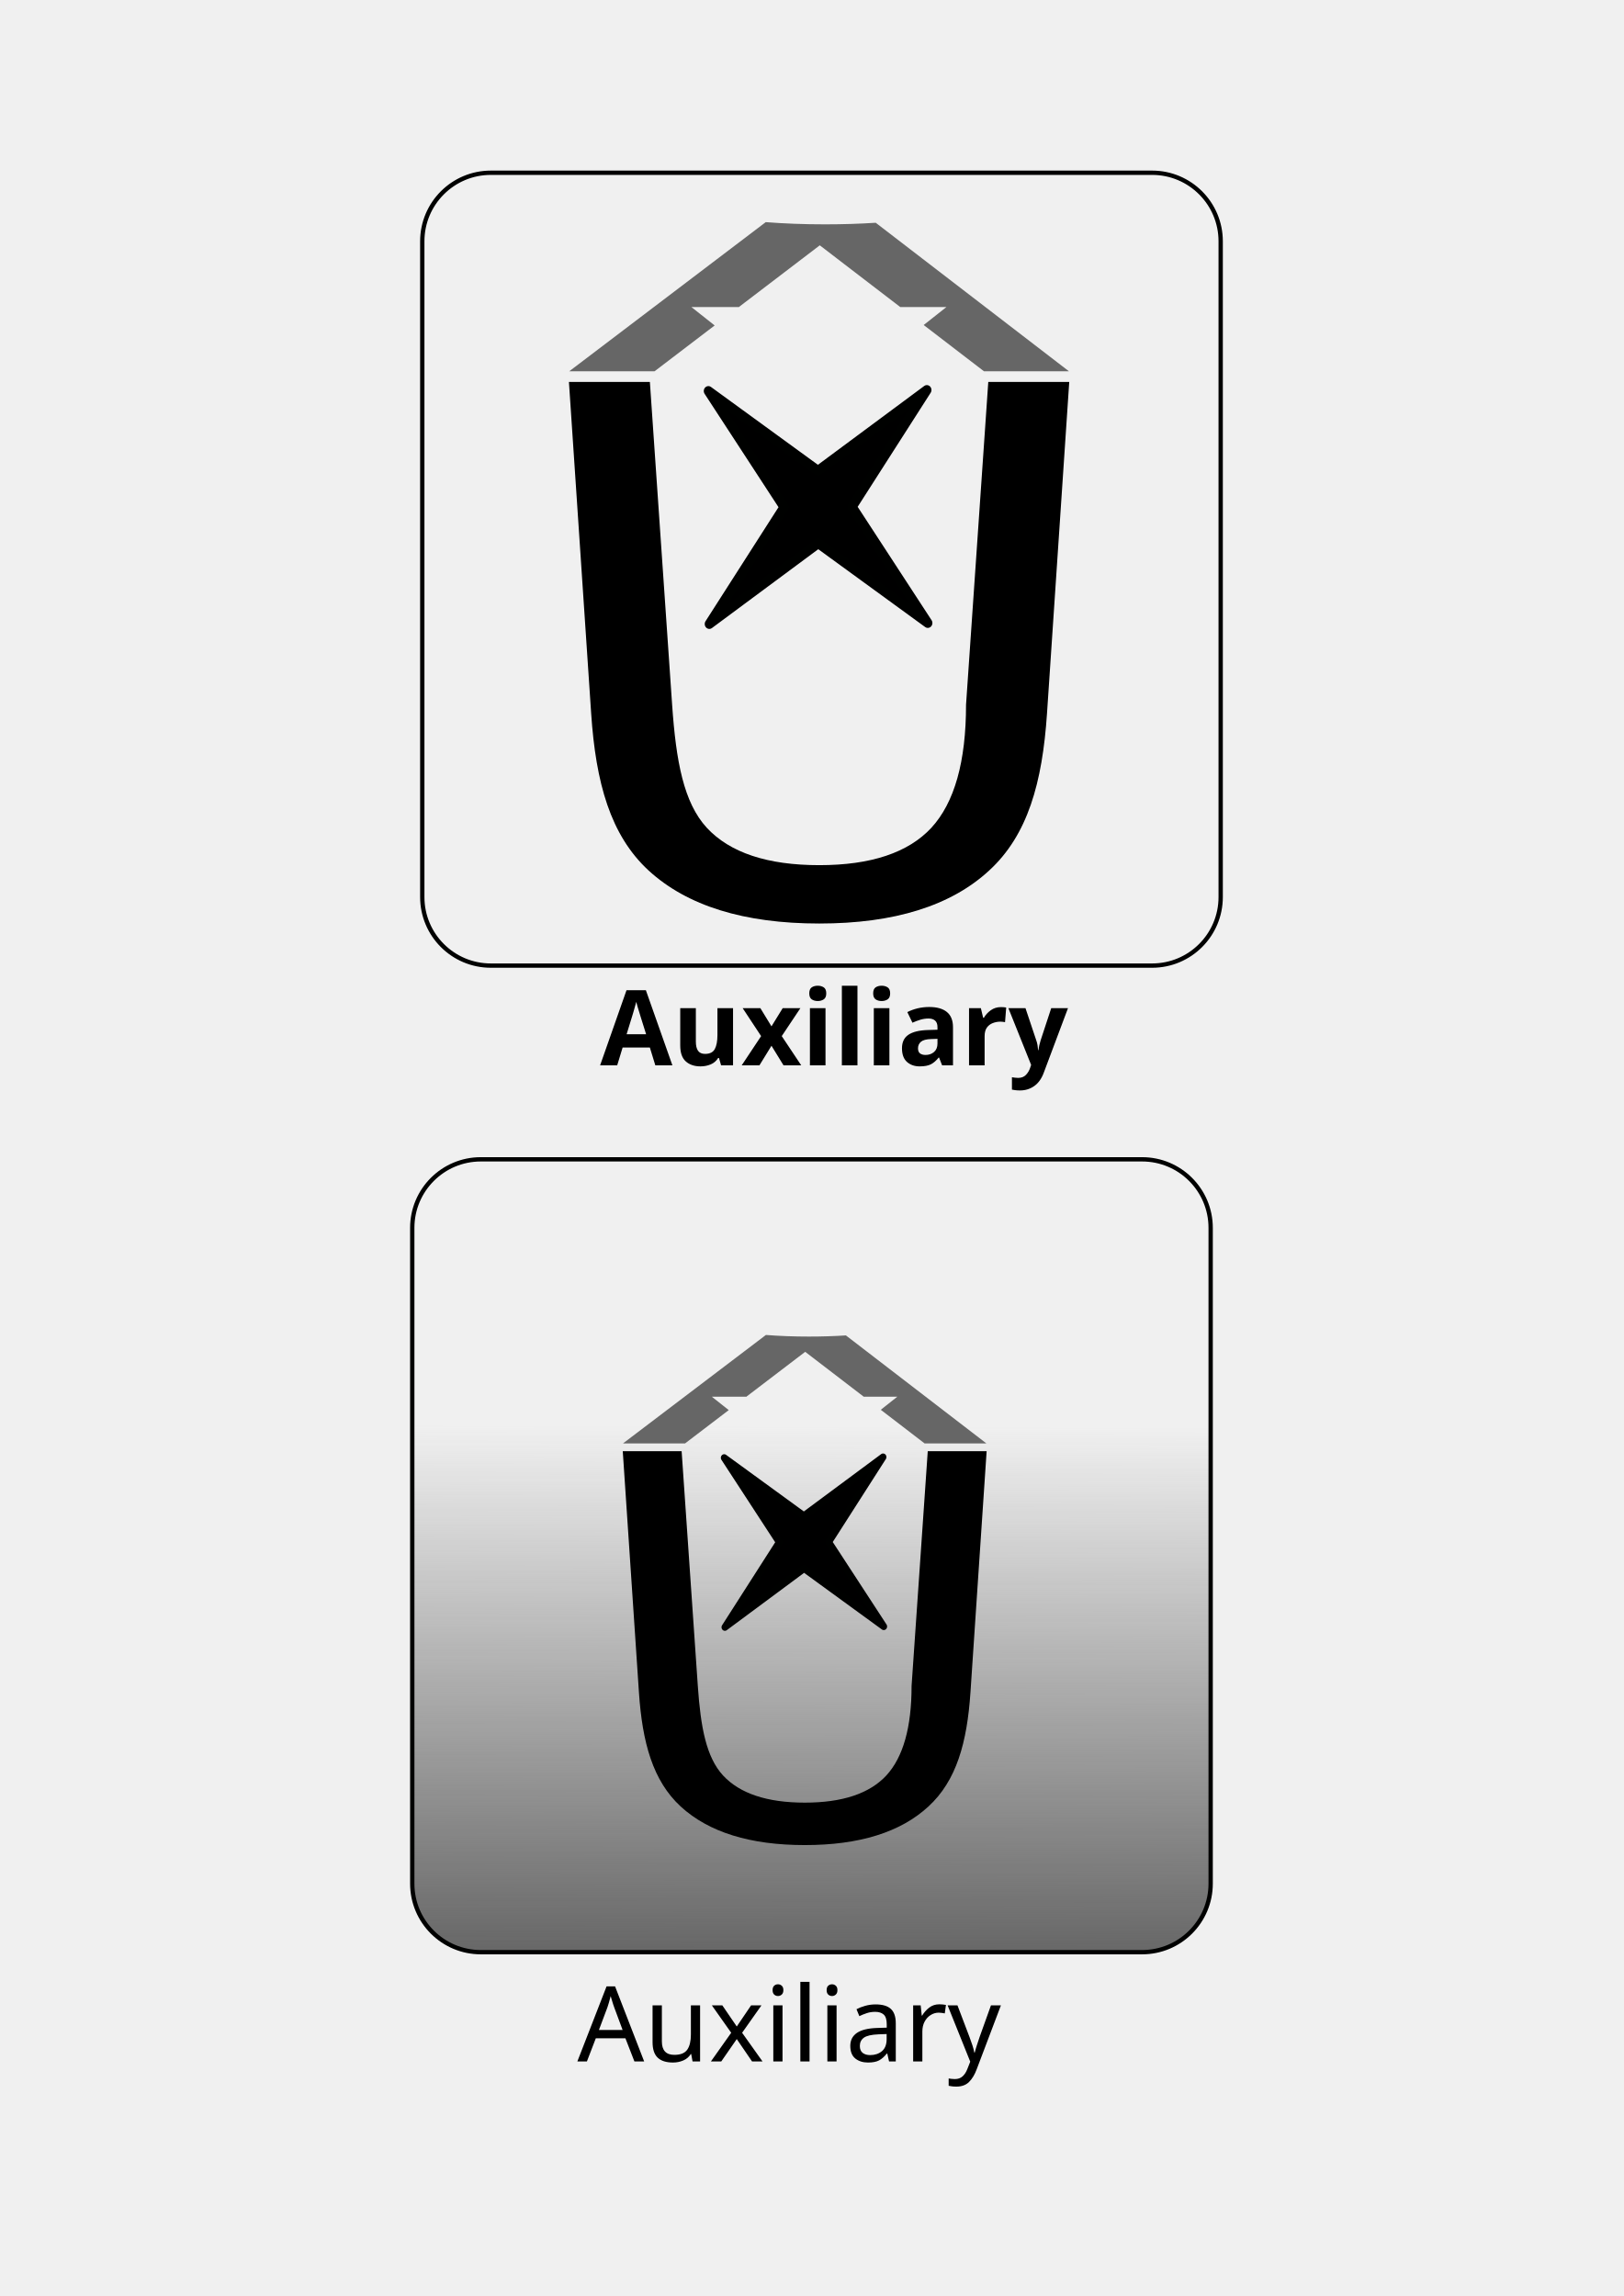
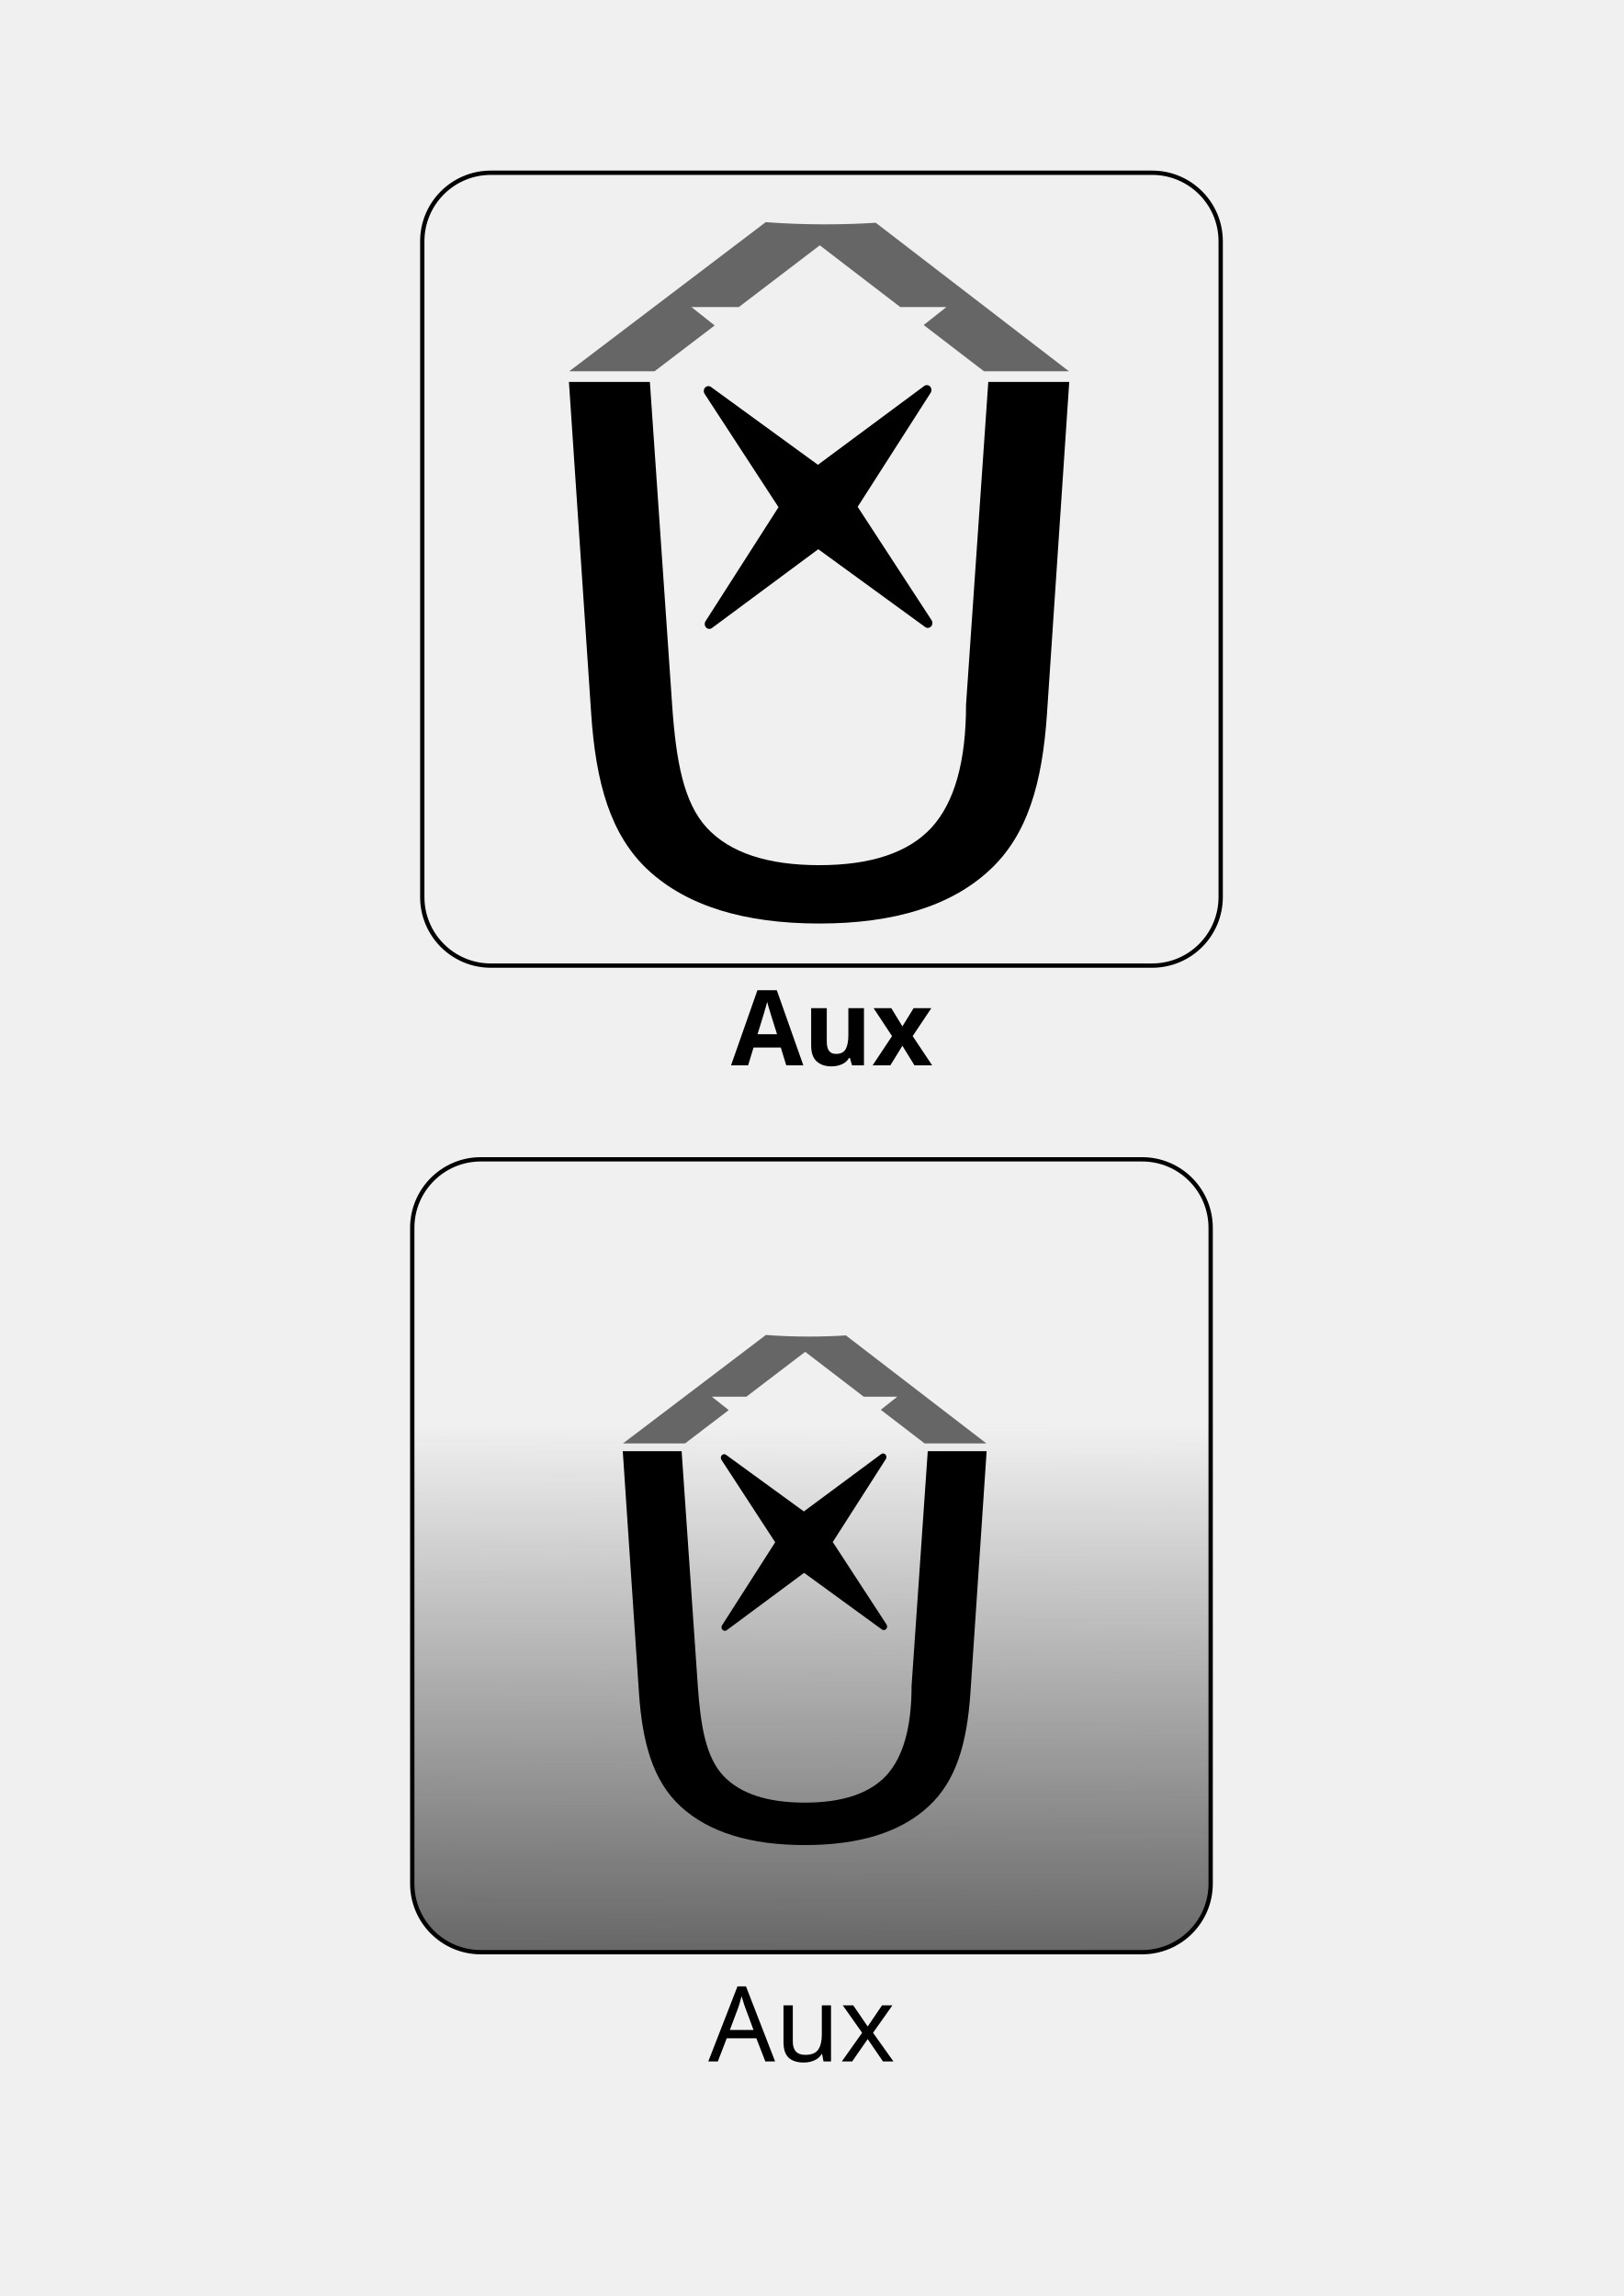
<svg xmlns="http://www.w3.org/2000/svg" xmlns:xlink="http://www.w3.org/1999/xlink" width="744.094" height="1052.362" id="svg2" version="1.1">
  <defs id="defs4">
    <linearGradient id="linearGradient13107">
      <stop style="stop-color:#666666;stop-opacity:1;" offset="0" id="stop13109" />
      <stop style="stop-color:#666666;stop-opacity:0;" offset="1" id="stop13111" />
    </linearGradient>
    <linearGradient id="linearGradient3971">
      <stop style="stop-color:#ffffff;stop-opacity:0;" offset="0" id="stop3973" />
      <stop id="stop3979" offset="0.315" style="stop-color:#ffffff;stop-opacity:0;" />
      <stop style="stop-color:#ffffff;stop-opacity:1;" offset="1" id="stop3975" />
    </linearGradient>
    <linearGradient id="linearGradient3925">
      <stop style="stop-color:#cac8c8;stop-opacity:1;" offset="0" id="stop3927" />
      <stop id="stop4000" offset="0.458" style="stop-color:#ced0d0;stop-opacity:1;" />
      <stop id="stop3998" offset="0.778" style="stop-color:#e9e9e9;stop-opacity:1;" />
      <stop id="stop3933" offset="0.789" style="stop-color:#dadada;stop-opacity:1;" />
      <stop style="stop-color:#000000;stop-opacity:1;" offset="1" id="stop3929" />
    </linearGradient>
    <linearGradient id="linearGradient3850">
      <stop style="stop-color:#4795f5;stop-opacity:1;" offset="0" id="stop3852" />
      <stop style="stop-color:#000000;stop-opacity:0;" offset="1" id="stop3854" />
    </linearGradient>
    <linearGradient id="linearGradient3783">
      <stop style="stop-color:#ffffff;stop-opacity:0.431;" offset="0" id="stop3785" />
      <stop style="stop-color:#ffffff;stop-opacity:0;" offset="1" id="stop3787" />
    </linearGradient>
    <linearGradient xlink:href="#linearGradient3783-0" id="linearGradient3789-7" x1="266.284" y1="531.62" x2="266.485" y2="510.774" gradientUnits="userSpaceOnUse" gradientTransform="translate(-1.803958,7.616711)" />
    <linearGradient id="linearGradient3783-0">
      <stop style="stop-color:#000000;stop-opacity:0.431;" offset="0" id="stop3785-0" />
      <stop id="stop3791-0" offset="0.521" style="stop-color:#000000;stop-opacity:0.216;" />
      <stop style="stop-color:#000000;stop-opacity:0;" offset="1" id="stop3787-5" />
    </linearGradient>
    <linearGradient xlink:href="#linearGradient3850-7" id="linearGradient3856-9" x1="222.238" y1="539.437" x2="222.437" y2="522.6" gradientUnits="userSpaceOnUse" />
    <linearGradient id="linearGradient3850-7">
      <stop style="stop-color:#ffffff;stop-opacity:1;" offset="0" id="stop3852-1" />
      <stop id="stop3902" offset="0.808" style="stop-color:#ffffff;stop-opacity:0.708;" />
      <stop style="stop-color:#ffffff;stop-opacity:0;" offset="1" id="stop3854-0" />
    </linearGradient>
    <radialGradient xlink:href="#linearGradient3925" id="radialGradient3931" cx="221.085" cy="522.508" fx="221.085" fy="522.508" r="12.372" gradientTransform="matrix(19.23849,-0.036168,0.01181744,6.285876,-3895.969,-2841.553)" gradientUnits="userSpaceOnUse" />
    <radialGradient xlink:href="#linearGradient3850-7-4" id="radialGradient3900-6" cx="246.441" cy="537.132" fx="246.441" fy="537.132" r="19.743" gradientTransform="matrix(0.9221472,0,0,0.9306507,37.58425,18.45774)" gradientUnits="userSpaceOnUse" />
    <linearGradient id="linearGradient3850-7-4">
      <stop style="stop-color:#ffffff;stop-opacity:1;" offset="0" id="stop3852-1-6" />
      <stop id="stop3902-6" offset="0.808" style="stop-color:#ffffff;stop-opacity:0.708;" />
      <stop style="stop-color:#ffffff;stop-opacity:0;" offset="1" id="stop3854-0-0" />
    </linearGradient>
    <radialGradient r="19.743" fy="537.132" fx="246.441" cy="537.132" cx="246.441" gradientTransform="matrix(0.9221472,0,0,0.9306507,38.9294,18.50861)" gradientUnits="userSpaceOnUse" id="radialGradient3809" xlink:href="#linearGradient3850-7-4" />
    <radialGradient xlink:href="#linearGradient3850-7-7" id="radialGradient3900-8" cx="246.441" cy="537.132" fx="246.441" fy="537.132" r="19.743" gradientTransform="matrix(0.9221472,0,0,0.9306507,37.58425,18.45774)" gradientUnits="userSpaceOnUse" />
    <linearGradient id="linearGradient3850-7-7">
      <stop style="stop-color:#ffffff;stop-opacity:1;" offset="0" id="stop3852-1-9" />
      <stop id="stop3902-1" offset="0.808" style="stop-color:#ffffff;stop-opacity:0.708;" />
      <stop style="stop-color:#ffffff;stop-opacity:0;" offset="1" id="stop3854-0-3" />
    </linearGradient>
    <filter id="filter3947" height="1.5" width="1.5" y="-0.25" x="-0.25" color-interpolation-filters="sRGB">
      <feGaussianBlur id="feGaussianBlur3949" stdDeviation="14.877" result="result1" />
      <feComposite id="feComposite3951" in2="result1" in="result1" result="result4" operator="in" />
      <feGaussianBlur id="feGaussianBlur3953" stdDeviation="2" result="result6" in="result4" />
      <feComposite id="feComposite3955" in2="result4" operator="xor" in="result6" result="result8" />
      <feComposite id="feComposite3957" in2="result8" operator="atop" result="fbSourceGraphic" in="result4" />
      <feSpecularLighting id="feSpecularLighting3959" specularExponent="10" specularConstant="1.3" surfaceScale="3" lighting-color="rgb(255,255,255)" result="result1" in="fbSourceGraphic">
        <feDistantLight id="feDistantLight3961" azimuth="235" elevation="55" />
      </feSpecularLighting>
      <feComposite id="feComposite3963" in2="fbSourceGraphic" operator="atop" result="result2" in="result1" />
      <feComposite id="feComposite3965" in2="result2" k3="1" k2="1" operator="arithmetic" result="result4" in="fbSourceGraphic" />
      <feComposite id="feComposite3967" in2="SourceGraphic" operator="over" in="result4" result="result9" />
      <feBlend id="feBlend3969" in2="result2" mode="multiply" />
    </filter>
    <linearGradient xlink:href="#linearGradient13107" id="linearGradient13115" x1="-414.001" y1="378.27" x2="-413.266" y2="135.175" gradientUnits="userSpaceOnUse" gradientTransform="translate(780.5395,518.3653)" />
    <linearGradient xlink:href="#linearGradient13107-2" id="linearGradient13115-8" x1="-414.001" y1="378.27" x2="-413.266" y2="135.175" gradientUnits="userSpaceOnUse" gradientTransform="translate(0,2)" />
    <linearGradient id="linearGradient13107-2">
      <stop style="stop-color:#ffffff;stop-opacity:1;" offset="0" id="stop13109-8" />
      <stop style="stop-color:#ffffff;stop-opacity:0;" offset="1" id="stop13111-6" />
    </linearGradient>
    <linearGradient xlink:href="#linearGradient13107-7" id="linearGradient13115-1" x1="-414.001" y1="378.27" x2="-413.266" y2="135.175" gradientUnits="userSpaceOnUse" gradientTransform="translate(780.5395,270.3653)" />
    <linearGradient id="linearGradient13107-7">
      <stop style="stop-color:#666666;stop-opacity:1;" offset="0" id="stop13109-2" />
      <stop style="stop-color:#666666;stop-opacity:0;" offset="1" id="stop13111-2" />
    </linearGradient>
  </defs>
  <g id="layer1">
    <text xml:space="preserve" style="font-size:12px;font-style:normal;font-weight:normal;line-height:125%;letter-spacing:0px;word-spacing:0px;fill:#000000;fill-opacity:1;stroke:none;font-family:Sans" x="-1132.673" y="542.427" id="text12026">
      <tspan id="tspan12028" x="-1132.673" y="542.427" style="font-size:250px">U</tspan>
    </text>
    <text xml:space="preserve" style="font-size:410px;font-style:normal;font-weight:normal;line-height:125%;letter-spacing:0px;word-spacing:0px;fill:#000000;fill-opacity:1;stroke:none;font-family:Sans" x="-890.633" y="242.464" id="text12026-7">
      <tspan id="tspan12028-7" x="-890.633" y="242.464" style="font-size:410px" rotate="180 0">U</tspan>
    </text>
    <text xml:space="preserve" style="font-size:72px;font-style:normal;font-weight:normal;line-height:125%;letter-spacing:0px;word-spacing:0px;fill:#000000;fill-opacity:1;stroke:none;font-family:Sans" x="-1090.834" y="465.852" id="text12051">
      <tspan id="tspan12053" x="-1090.834" y="465.852" style="font-size:144px">X</tspan>
    </text>
    <text xml:space="preserve" style="font-size:144px;font-style:normal;font-weight:normal;line-height:125%;letter-spacing:0px;word-spacing:0px;fill:#000000;fill-opacity:1;stroke:none;font-family:Sans" x="-662.648" y="436.956" id="text12216">
      <tspan id="tspan12218" x="-662.648" y="436.956">A</tspan>
    </text>
    <text xml:space="preserve" style="font-size:156.572px;font-style:normal;font-weight:normal;line-height:125%;letter-spacing:0px;word-spacing:0px;fill:#000000;fill-opacity:1;stroke:none;font-family:Sans" x="-607.57" y="598.558" id="text12220" transform="scale(1.10902,0.9016969)">
      <tspan id="tspan12222" x="-607.57" y="598.558">X</tspan>
    </text>
    <text xml:space="preserve" style="font-size:64px;font-style:normal;font-weight:normal;line-height:125%;letter-spacing:0px;word-spacing:0px;fill:#000000;fill-opacity:1;stroke:none;font-family:Sans" x="-636.958" y="458.536" id="text12224">
      <tspan id="tspan12226" x="-636.958" y="458.536">U</tspan>
    </text>
    <path style="font-size:410px;font-style:normal;font-weight:normal;line-height:125%;letter-spacing:0px;word-spacing:0px;fill:#000000;fill-opacity:1;stroke:none;font-family:Sans" d="m -799.764,236.305 c -37.637,0 -66.062,9.926 -85.281,29.812 -19.352,19.886 -29.031,49.31 -29.031,88.281 l 0,186.594 40.344,0 c -15.616,-12.102 -23.438,-29.7 -23.438,-52.781 l 0,-113.781 23.75,0 0,-15 c 2.3e-4,-32.031 5.795,-55.134 17.406,-69.281 11.612,-14.014 30.358,-21.031 56.25,-21.031 26.026,-2e-5 44.858,7.018 56.469,21.031 11.611,14.147 17.406,37.25 17.406,69.281 l 0,15 25.812,0 0,113.781 c -2.2e-4,23.082 -7.869,40.679 -23.594,52.781 l 38.438,0 0,-186.594 c 4e-5,-38.971 -9.625,-68.395 -28.844,-88.281 -19.352,-19.886 -47.917,-29.812 -85.688,-29.812 z" id="text12026-7-77" />
    <text xml:space="preserve" style="font-size:11.672px;font-style:normal;font-weight:normal;line-height:125%;letter-spacing:0px;word-spacing:0px;fill:#000000;fill-opacity:1;stroke:none;font-family:Sans" x="-833.835" y="579.721" id="text12026-3" transform="scale(1.073575,0.9314671)">
      <tspan id="tspan12028-88" x="-833.835" y="579.721" style="font-size:243.157px">U</tspan>
    </text>
    <text xml:space="preserve" style="font-size:72px;font-style:normal;font-weight:normal;line-height:125%;letter-spacing:0px;word-spacing:0px;fill:#000000;fill-opacity:1;stroke:none;font-family:Sans" x="-849.896" y="480.183" id="text12051-7">
      <tspan id="tspan12053-0" x="-849.896" y="480.183" style="font-size:144px">X</tspan>
    </text>
    <path style="font-size:158.786px;font-style:normal;font-weight:normal;line-height:125%;letter-spacing:0px;word-spacing:0px;fill:#000000;fill-opacity:1;stroke:none;font-family:Sans" d="m -490.779,327.329 c -16.171,0 -28.399,3.464 -36.656,10.406 -8.315,6.942 -12.469,17.239 -12.469,30.844 l 0,65.125 17.469,0 0,-27.406 -7.125,-10.969 7.125,0 0,-25 c 10e-5,-11.182 2.48,-19.249 7.469,-24.188 4.989,-4.892 13.063,-7.344 24.188,-7.344 11.182,-10e-6 19.261,2.452 24.25,7.344 4.989,4.939 7.469,13.006 7.469,24.188 l 0,25 8.531,0 -8.531,13.094 0,25.281 17.469,0 0,-65.125 c 2e-5,-13.604 -4.118,-23.902 -12.375,-30.844 -8.315,-6.942 -20.584,-10.406 -36.812,-10.406 z" id="text12026-7-6-9" />
    <text xml:space="preserve" style="font-size:156.572px;font-style:normal;font-weight:normal;line-height:125%;letter-spacing:0px;word-spacing:0px;fill:#000000;fill-opacity:1;stroke:none;font-family:Sans" x="-497.413" y="597.026" id="text12220-3-1" transform="scale(1.10902,0.9016969)">
      <tspan id="tspan12222-6-8" x="-497.413" y="597.026">X</tspan>
    </text>
    <text xml:space="preserve" style="font-size:64px;font-style:normal;font-weight:normal;line-height:125%;letter-spacing:0px;word-spacing:0px;fill:#000000;fill-opacity:1;stroke:none;font-family:Sans" x="-513.764" y="442.768" id="text12224-5-3">
      <tspan id="tspan12226-7-6" x="-513.764" y="442.768">U</tspan>
    </text>
    <path style="font-size:72px;font-style:normal;font-weight:normal;line-height:125%;letter-spacing:0px;word-spacing:0px;fill:#000000;fill-opacity:1;stroke:none;font-family:Sans" d="m -389.348,485.624 -35.344,52.875 15.344,0 10.812,-16.25 -4.188,-6.531 8.438,0 0.062,0.062 14.594,-21.938 14.469,21.875 8.312,0 -4.094,6.375 10.844,16.406 15.281,0 -34.75,-52.656 c -2.852,0.365 -5.894,0.562 -9.125,0.562 -3.819,0 -7.363,-0.275 -10.656,-0.781 z" id="text12051-6" />
    <g transform="matrix(1.058578,0,0,0.9446635,-43.72285,-136.8137)" style="font-size:6.661px;font-style:normal;font-weight:normal;line-height:125%;letter-spacing:0px;word-spacing:0px;fill:#000000;fill-opacity:1;stroke:none;font-family:Sans" id="text12026-0-2-2">
      <path d="m -359.938,554.436 13.754,0 3.779,61.453 c 0.665,10.815 1.965,18.655 5.895,23.443 3.93,4.743 10.299,7.114 19.107,7.114 8.763,1e-5 15.109,-2.371 19.039,-7.114 3.93,-4.788 5.895,-12.602 5.895,-23.443 l 3.779,-61.453 13.754,0 -3.779,63.147 c -0.787,13.16 -3.275,23.149 -9.824,29.88 -6.504,6.73 -16.126,10.095 -28.863,10.095 -12.783,-10e-6 -22.449,-3.365 -28.999,-10.095 -6.504,-6.73 -8.969,-16.72 -9.757,-29.88 l -3.779,-63.147" style="font-size:138.761px" id="path12912" />
    </g>
    <path style="fill:none;stroke:#000100;stroke-width:1.976;stroke-linecap:round;stroke-linejoin:round;stroke-miterlimit:4;stroke-opacity:1;stroke-dasharray:none" id="path12958" d="m -446.346,703.838 -8.779,27.079 -1.447,-28.43 -27.079,-8.779 28.43,-1.447 8.779,-27.079 1.447,28.43 27.079,8.779 z" transform="matrix(0.79624,0.6049809,-0.6049809,0.79624,400.8063,129.4786)" />
    <path style="font-size:72px;font-style:normal;font-weight:normal;line-height:125%;letter-spacing:0px;word-spacing:0px;fill:#000000;fill-opacity:1;stroke:none;font-family:Sans" d="m -285.723,387.69 -35.344,52.875 15.344,0 10.812,-16.25 -4.188,-6.531 8.438,0 0.062,0.062 14.594,-21.938 14.469,21.875 8.312,0 -4.094,6.375 10.844,16.406 15.281,0 -34.75,-52.656 c -2.852,0.365 -5.894,0.562 -9.125,0.562 -3.819,0 -7.363,-0.275 -10.656,-0.781 z" id="text12051-6-35" />
    <g transform="matrix(1.058578,0,0,0.9446635,59.90164,-81.27112)" style="font-size:6.661px;font-style:normal;font-weight:normal;line-height:125%;letter-spacing:0px;word-spacing:0px;fill:#000000;fill-opacity:1;stroke:none;font-family:Sans" id="text12026-0-2-2-1">
      <path d="m -359.938,554.436 13.754,0 3.779,61.453 c 0.665,10.815 1.965,18.655 5.895,23.443 3.93,4.743 10.299,7.114 19.107,7.114 8.763,1e-5 15.109,-2.371 19.039,-7.114 3.93,-4.788 5.895,-12.602 5.895,-23.443 l 3.779,-61.453 13.754,0 -3.779,63.147 c -0.787,13.16 -3.275,23.149 -9.824,29.88 -6.504,6.73 -16.126,10.095 -28.863,10.095 -12.783,-10e-6 -22.449,-3.365 -28.999,-10.095 -6.504,-6.73 -8.969,-16.72 -9.757,-29.88 l -3.779,-63.147" style="font-size:138.761px" id="path12912-4" />
    </g>
    <path style="fill:none;stroke:#000100;stroke-width:1.976;stroke-linecap:round;stroke-linejoin:round;stroke-miterlimit:4;stroke-opacity:1;stroke-dasharray:none" id="path12958-1" d="m -446.346,703.838 -8.779,27.079 -1.447,-28.43 -27.079,-8.779 28.43,-1.447 8.779,-27.079 1.447,28.43 27.079,8.779 z" transform="matrix(0.6672654,0.5407894,-0.5069864,0.7117549,379.2016,186.9951)" />
    <path style="font-size:72px;font-style:normal;font-weight:normal;line-height:125%;letter-spacing:0px;word-spacing:0px;fill:#000000;fill-opacity:1;stroke:none;font-family:Sans" d="m -179.605,388.66 -35.344,52.875 15.344,0 10.812,-16.25 -4.188,-6.531 8.438,0 0.062,0.062 14.594,-21.938 14.469,21.875 8.312,0 -4.094,6.375 10.844,16.406 15.281,0 -34.75,-52.656 c -2.852,0.365 -5.894,0.562 -9.125,0.562 -3.819,0 -7.363,-0.275 -10.656,-0.781 z" id="text12051-6-35-2" />
    <g transform="matrix(1.058578,0,0,0.9446635,166.0199,-80.30062)" style="font-size:6.661px;font-style:normal;font-weight:normal;line-height:125%;letter-spacing:0px;word-spacing:0px;fill:#000000;fill-opacity:1;stroke:none;font-family:Sans" id="text12026-0-2-2-1-5">
      <path d="m -359.938,554.436 13.754,0 3.779,61.453 c 0.665,10.815 1.965,18.655 5.895,23.443 3.93,4.743 10.299,7.114 19.107,7.114 8.763,1e-5 15.109,-2.371 19.039,-7.114 3.93,-4.788 5.895,-12.602 5.895,-23.443 l 3.779,-61.453 13.754,0 -3.779,63.147 c -0.787,13.16 -3.275,23.149 -9.824,29.88 -6.504,6.73 -16.126,10.095 -28.863,10.095 -12.783,-10e-6 -22.449,-3.365 -28.999,-10.095 -6.504,-6.73 -8.969,-16.72 -9.757,-29.88 l -3.779,-63.147" style="font-size:138.761px" id="path12912-4-2" />
    </g>
    <path style="fill:#000000;stroke:#000100;stroke-width:1.976;stroke-linecap:round;stroke-linejoin:round;stroke-miterlimit:4;stroke-opacity:1;stroke-dasharray:none" id="path12958-1-5" d="m -446.346,703.838 -8.779,27.079 -1.447,-28.43 -27.079,-8.779 28.43,-1.447 8.779,-27.079 1.447,28.43 27.079,8.779 z" transform="matrix(0.6672654,0.5407894,-0.5069864,0.7117549,485.3199,213.9656)" />
    <g id="g13043" transform="translate(36.83445,-198.2044)">
      <path id="text12051-6-35-2-5" d="m -112.44,612.855 -35.344,26.829 15.344,0 10.812,-8.245 -4.188,-3.314 8.438,0 0.062,0.032 14.594,-11.131 14.469,11.1 8.312,0 -4.094,3.235 10.844,8.325 15.281,0 -34.75,-26.718 c -2.852,0.185 -5.894,0.285 -9.125,0.285 -3.819,0 -7.363,-0.14 -10.656,-0.396 z" style="font-size:72px;font-style:normal;font-weight:normal;line-height:125%;letter-spacing:0px;word-spacing:0px;fill:#666666;fill-opacity:1;stroke:none;font-family:Sans" />
      <g id="text12026-0-2-2-1-5-3" style="font-size:6.661px;font-style:normal;font-weight:normal;line-height:125%;letter-spacing:0px;word-spacing:0px;fill:#000000;fill-opacity:1;stroke:none;font-family:Sans" transform="matrix(1.058578,0,0,0.9446635,233.1846,117.8485)">
        <path id="path12912-4-2-0" style="font-size:138.761px" d="m -359.938,554.436 13.754,0 3.779,61.453 c 0.665,10.815 1.965,18.655 5.895,23.443 3.93,4.743 10.299,7.114 19.107,7.114 8.763,1e-5 15.109,-2.371 19.039,-7.114 3.93,-4.788 5.895,-12.602 5.895,-23.443 l 3.779,-61.453 13.754,0 -3.779,63.147 c -0.787,13.16 -3.275,23.149 -9.824,29.88 -6.504,6.73 -16.126,10.095 -28.863,10.095 -12.783,-10e-6 -22.449,-3.365 -28.999,-10.095 -6.504,-6.73 -8.969,-16.72 -9.757,-29.88 l -3.779,-63.147" />
      </g>
      <path transform="matrix(0.6672654,0.5407894,-0.5069864,0.7117549,552.4846,412.1148)" d="m -446.346,703.838 -8.779,27.079 -1.447,-28.43 -27.079,-8.779 28.43,-1.447 8.779,-27.079 1.447,28.43 27.079,8.779 z" id="path12958-1-5-9" style="fill:#000000;stroke:#000100;stroke-width:1.976;stroke-linecap:round;stroke-linejoin:round;stroke-miterlimit:4;stroke-opacity:1;stroke-dasharray:none" />
    </g>
    <rect style="fill:url(#linearGradient13115);fill-opacity:1;stroke:#000100;stroke-width:1.976;stroke-linecap:round;stroke-linejoin:round;stroke-miterlimit:4;stroke-opacity:1;stroke-dasharray:none" id="rect13041" width="365.883" height="363.402" x="188.926" y="531.372" ry="31.418" />
    <g id="g13171" transform="translate(780.5395,516.3653)">
      <path id="text12051-6-35-2-5-5" d="m -429.55,95.509 -65.499,49.72 28.435,0 20.038,-15.28 -7.76,-6.142 15.636,0 0.116,0.059 27.045,-20.629 26.814,20.57 15.405,0 -7.587,5.995 20.096,15.427 28.319,0 -64.399,-49.514 c -5.286,0.343 -10.923,0.529 -16.911,0.529 -7.077,0 -13.646,-0.259 -19.748,-0.735 z" style="font-size:72px;font-style:normal;font-weight:normal;line-height:125%;letter-spacing:0px;word-spacing:0px;fill:#666666;fill-opacity:1;stroke:none;font-family:Sans" />
      <g id="text12026-0-2-2-1-5-3-2" style="font-size:6.661px;font-style:normal;font-weight:normal;line-height:125%;letter-spacing:0px;word-spacing:0px;fill:#000000;fill-opacity:1;stroke:none;font-family:Sans" transform="matrix(1.96177,0,0,1.750662,210.9661,-821.8435)">
        <path id="path12912-4-2-0-6" style="font-size:138.761px" d="m -359.938,554.436 13.754,0 3.779,61.453 c 0.665,10.815 1.965,18.655 5.895,23.443 3.93,4.743 10.299,7.114 19.107,7.114 8.763,1e-5 15.109,-2.371 19.039,-7.114 3.93,-4.788 5.895,-12.602 5.895,-23.443 l 3.779,-61.453 13.754,0 -3.779,63.147 c -0.787,13.16 -3.275,23.149 -9.824,29.88 -6.504,6.73 -16.126,10.095 -28.863,10.095 -12.783,-10e-6 -22.449,-3.365 -28.999,-10.095 -6.504,-6.73 -8.969,-16.72 -9.757,-29.88 l -3.779,-63.147" />
      </g>
      <path transform="matrix(1.236585,1.002198,-0.9395535,1.319033,801.1835,-278.5056)" d="m -446.346,703.838 -8.779,27.079 -1.447,-28.43 -27.079,-8.779 28.43,-1.447 8.779,-27.079 1.447,28.43 27.079,8.779 z" id="path12958-1-5-9-1" style="fill:#000000;stroke:#000100;stroke-width:1.976;stroke-linecap:round;stroke-linejoin:round;stroke-miterlimit:4;stroke-opacity:1;stroke-dasharray:none" />
    </g>
-     <text xml:space="preserve" style="font-size:48px;font-style:normal;font-weight:normal;line-height:125%;letter-spacing:0px;word-spacing:0px;fill:#000000;fill-opacity:1;stroke:none;font-family:Sans" x="264.583" y="944.866" id="text13157">
-       <tspan id="tspan13159" x="264.583" y="944.866">Auxiliary</tspan>
+     <text xml:space="preserve" style="font-size:48px;font-style:normal;font-weight:normal;line-height:125%;letter-spacing:0px;word-spacing:0px;fill:#000000;fill-opacity:1;stroke:none;font-family:Sans" x="324.583" y="944.866" id="text13157">
+       <tspan id="tspan13159" x="324.583" y="944.866">Aux</tspan>
    </text>
    <rect style="fill:none;stroke:#000100;stroke-width:1.976;stroke-linecap:round;stroke-linejoin:round;stroke-miterlimit:4;stroke-opacity:1;stroke-dasharray:none" id="rect13041-2" width="365.883" height="363.402" x="193.518" y="79.179" ry="31.418" />
    <g id="g13171-2" transform="matrix(1.374941,0,0,1.374941,941.5227,-29.50243)">
      <path id="text12051-6-35-2-5-5-0" d="m -429.55,95.509 -65.499,49.72 28.435,0 20.038,-15.28 -7.76,-6.142 15.636,0 0.116,0.059 27.045,-20.629 26.814,20.57 15.405,0 -7.587,5.995 20.096,15.427 28.319,0 -64.399,-49.514 c -5.286,0.343 -10.923,0.529 -16.911,0.529 -7.077,0 -13.646,-0.259 -19.748,-0.735 z" style="font-size:72px;font-style:normal;font-weight:normal;line-height:125%;letter-spacing:0px;word-spacing:0px;fill:#666666;fill-opacity:1;stroke:none;font-family:Sans" />
      <g id="text12026-0-2-2-1-5-3-2-5" style="font-size:6.661px;font-style:normal;font-weight:normal;line-height:125%;letter-spacing:0px;word-spacing:0px;fill:#000000;fill-opacity:1;stroke:none;font-family:Sans" transform="matrix(1.96177,0,0,1.750662,210.9661,-821.8435)">
        <path id="path12912-4-2-0-6-5" style="font-size:138.761px" d="m -359.938,554.436 13.754,0 3.779,61.453 c 0.665,10.815 1.965,18.655 5.895,23.443 3.93,4.743 10.299,7.114 19.107,7.114 8.763,1e-5 15.109,-2.371 19.039,-7.114 3.93,-4.788 5.895,-12.602 5.895,-23.443 l 3.779,-61.453 13.754,0 -3.779,63.147 c -0.787,13.16 -3.275,23.149 -9.824,29.88 -6.504,6.73 -16.126,10.095 -28.863,10.095 -12.783,-10e-6 -22.449,-3.365 -28.999,-10.095 -6.504,-6.73 -8.969,-16.72 -9.757,-29.88 l -3.779,-63.147" />
      </g>
      <path transform="matrix(1.236585,1.002198,-0.9395535,1.319033,801.1835,-278.5056)" d="m -446.346,703.838 -8.779,27.079 -1.447,-28.43 -27.079,-8.779 28.43,-1.447 8.779,-27.079 1.447,28.43 27.079,8.779 z" id="path12958-1-5-9-1-9" style="fill:#000000;stroke:#000100;stroke-width:1.976;stroke-linecap:round;stroke-linejoin:round;stroke-miterlimit:4;stroke-opacity:1;stroke-dasharray:none" />
    </g>
-     <text xml:space="preserve" style="font-size:48px;font-style:normal;font-variant:normal;font-weight:bold;font-stretch:normal;line-height:125%;letter-spacing:0px;word-spacing:0px;fill:#000000;fill-opacity:1;stroke:none;font-family:Streetvertising;-inkscape-font-specification:Streetvertising Bold" x="275.017" y="488.285" id="text13157-0">
-       <tspan id="tspan13159-3" x="275.017" y="488.285" style="font-style:normal;font-variant:normal;font-weight:bold;font-stretch:normal;font-family:Streetvertising;-inkscape-font-specification:Streetvertising Bold">Auxiliary</tspan>
+     <text xml:space="preserve" style="font-size:48px;font-style:normal;font-variant:normal;font-weight:bold;font-stretch:normal;line-height:125%;letter-spacing:0px;word-spacing:0px;fill:#000000;fill-opacity:1;stroke:none;font-family:Streetvertising;-inkscape-font-specification:Streetvertising Bold" x="335.017" y="488.285" id="text13157-0">
+       <tspan id="tspan13159-3" x="335.017" y="488.285" style="font-style:normal;font-variant:normal;font-weight:bold;font-stretch:normal;font-family:Streetvertising;-inkscape-font-specification:Streetvertising Bold">Aux</tspan>
    </text>
    <rect style="fill:#ffffff;stroke:#000100;stroke-width:1.976;stroke-linecap:round;stroke-linejoin:round;stroke-miterlimit:4;stroke-opacity:1;stroke-dasharray:none" id="rect13041-2-6" width="365.883" height="363.402" x="-474.866" y="725.523" ry="31.418" />
    <g id="g13171-2-9" transform="matrix(1.374941,0,0,1.374941,273.1384,616.8418)">
      <path id="text12051-6-35-2-5-5-0-4" d="m -429.55,95.509 -65.499,49.72 28.435,0 20.038,-15.28 -7.76,-6.142 15.636,0 0.116,0.059 27.045,-20.629 26.814,20.57 15.405,0 -7.587,5.995 20.096,15.427 28.319,0 -64.399,-49.514 c -5.286,0.343 -10.923,0.529 -16.911,0.529 -7.077,0 -13.646,-0.259 -19.748,-0.735 z" style="font-size:72px;font-style:normal;font-weight:normal;line-height:125%;letter-spacing:0px;word-spacing:0px;fill:#666666;fill-opacity:1;stroke:none;font-family:Sans" />
      <g id="text12026-0-2-2-1-5-3-2-5-2" style="font-size:6.661px;font-style:normal;font-weight:normal;line-height:125%;letter-spacing:0px;word-spacing:0px;fill:#000000;fill-opacity:1;stroke:none;font-family:Sans" transform="matrix(1.96177,0,0,1.750662,210.9661,-821.8435)">
        <path id="path12912-4-2-0-6-5-6" style="font-size:138.761px" d="m -359.938,554.436 13.754,0 3.779,61.453 c 0.665,10.815 1.965,18.655 5.895,23.443 3.93,4.743 10.299,7.114 19.107,7.114 8.763,1e-5 15.109,-2.371 19.039,-7.114 3.93,-4.788 5.895,-12.602 5.895,-23.443 l 3.779,-61.453 13.754,0 -3.779,63.147 c -0.787,13.16 -3.275,23.149 -9.824,29.88 -6.504,6.73 -16.126,10.095 -28.863,10.095 -12.783,-10e-6 -22.449,-3.365 -28.999,-10.095 -6.504,-6.73 -8.969,-16.72 -9.757,-29.88 l -3.779,-63.147" />
      </g>
      <path transform="matrix(1.236585,1.002198,-0.9395535,1.319033,801.1835,-278.5056)" d="m -446.346,703.838 -8.779,27.079 -1.447,-28.43 -27.079,-8.779 28.43,-1.447 8.779,-27.079 1.447,28.43 27.079,8.779 z" id="path12958-1-5-9-1-9-5" style="fill:#000000;stroke:#000100;stroke-width:1.976;stroke-linecap:round;stroke-linejoin:round;stroke-miterlimit:4;stroke-opacity:1;stroke-dasharray:none" />
    </g>
    <g id="g13171-2-90" transform="matrix(1.374941,0,0,1.374941,-234.8434,575.0562)">
      <path id="text12051-6-35-2-5-5-0-6" d="m -429.55,95.509 -65.499,49.72 28.435,0 20.038,-15.28 -7.76,-6.142 15.636,0 0.116,0.059 27.045,-20.629 26.814,20.57 15.405,0 -7.587,5.995 20.096,15.427 28.319,0 -64.399,-49.514 c -5.286,0.343 -10.923,0.529 -16.911,0.529 -7.077,0 -13.646,-0.259 -19.748,-0.735 z" style="font-size:72px;font-style:normal;font-weight:normal;line-height:125%;letter-spacing:0px;word-spacing:0px;fill:#666666;fill-opacity:1;stroke:none;font-family:Sans" />
      <g id="text12026-0-2-2-1-5-3-2-5-9" style="font-size:6.661px;font-style:normal;font-weight:normal;line-height:125%;letter-spacing:0px;word-spacing:0px;fill:#000000;fill-opacity:1;stroke:none;font-family:Sans" transform="matrix(1.96177,0,0,1.750662,210.9661,-821.8435)">
        <path id="path12912-4-2-0-6-5-3" style="font-size:138.761px" d="m -359.938,554.436 13.754,0 3.779,61.453 c 0.665,10.815 1.965,18.655 5.895,23.443 3.93,4.743 10.299,7.114 19.107,7.114 8.763,1e-5 15.109,-2.371 19.039,-7.114 3.93,-4.788 5.895,-12.602 5.895,-23.443 l 3.779,-61.453 13.754,0 -3.779,63.147 c -0.787,13.16 -3.275,23.149 -9.824,29.88 -6.504,6.73 -16.126,10.095 -28.863,10.095 -12.783,-10e-6 -22.449,-3.365 -28.999,-10.095 -6.504,-6.73 -8.969,-16.72 -9.757,-29.88 l -3.779,-63.147" />
      </g>
      <path transform="matrix(1.236585,1.002198,-0.9395535,1.319033,801.1835,-278.5056)" d="m -446.346,703.838 -8.779,27.079 -1.447,-28.43 -27.079,-8.779 28.43,-1.447 8.779,-27.079 1.447,28.43 27.079,8.779 z" id="path12958-1-5-9-1-9-2" style="fill:#000000;stroke:#000100;stroke-width:1.976;stroke-linecap:round;stroke-linejoin:round;stroke-miterlimit:4;stroke-opacity:1;stroke-dasharray:none" />
    </g>
    <text xml:space="preserve" style="font-size:48px;font-style:normal;font-variant:normal;font-weight:bold;font-stretch:normal;line-height:125%;letter-spacing:0px;word-spacing:0px;fill:#000000;fill-opacity:1;stroke:none;font-family:Streetvertising;-inkscape-font-specification:Streetvertising Bold" x="-901.349" y="1092.844" id="text13157-0-8">
      <tspan id="tspan13159-3-2" x="-901.349" y="1092.844" style="font-style:normal;font-variant:normal;font-weight:bold;font-stretch:normal;font-family:Streetvertising;-inkscape-font-specification:Streetvertising Bold">Auxiliary</tspan>
    </text>
    <g id="g5893">
      <path id="text12051-6-35-2-5-5-0-6-0" d="m -1134.416,689.615 -90.058,68.362 39.097,0 27.551,-21.01 -10.67,-8.444 21.499,0 0.159,0.081 37.186,-28.363 36.867,28.282 21.181,0 -10.431,8.242 27.631,21.212 38.937,0 -88.545,-68.079 c -7.267,0.472 -15.018,0.727 -23.251,0.727 -9.73,0 -18.762,-0.356 -27.153,-1.01 z" style="font-size:72px;font-style:normal;font-weight:normal;line-height:125%;letter-spacing:0px;word-spacing:0px;fill:#666666;fill-opacity:1;stroke:none;font-family:Sans" />
      <g id="text12026-0-2-2-1-5-3-2-5-9-5" style="font-size:6.661px;font-style:normal;font-weight:normal;line-height:125%;letter-spacing:0px;word-spacing:0px;fill:#000000;fill-opacity:1;stroke:none;font-family:Sans" transform="matrix(2.697317,0,0,2.407057,-253.7436,-571.6903)">
        <path id="path12912-4-2-0-6-5-3-6" style="font-size:138.761px" d="m -359.938,554.436 13.754,0 3.779,61.453 c 0.665,10.815 1.965,18.655 5.895,23.443 3.93,4.743 10.299,7.114 19.107,7.114 8.763,1e-5 15.109,-2.371 19.039,-7.114 3.93,-4.788 5.895,-12.602 5.895,-23.443 l 3.779,-61.453 13.754,0 -3.779,63.147 c -0.787,13.16 -3.275,23.149 -9.824,29.88 -6.504,6.73 -16.126,10.095 -28.863,10.095 -12.783,-10e-6 -22.449,-3.365 -28.999,-10.095 -6.504,-6.73 -8.969,-16.72 -9.757,-29.88 l -3.779,-63.147" />
      </g>
      <path transform="matrix(3.313268,2.685259,-2.517412,3.534178,2140.418,-436.3799)" d="m -446.346,703.838 -8.779,27.079 -1.447,-28.43 -27.079,-8.779 28.43,-1.447 8.779,-27.079 1.447,28.43 27.079,8.779 z" id="path12958-1-5-9-1-9-2-9" style="fill:#ff0000;stroke:#ff0100;stroke-width:1.976;stroke-linecap:round;stroke-linejoin:round;stroke-miterlimit:4;stroke-opacity:1;stroke-dasharray:none" />
    </g>
    <path style="font-size:72px;font-style:normal;font-weight:normal;line-height:125%;letter-spacing:0px;word-spacing:0px;fill:#666666;fill-opacity:1;stroke:none;font-family:Sans" d="m -1388.407,690.412 -90.058,68.362 39.097,0 27.551,-21.01 -10.67,-8.444 21.499,0 0.159,0.081 37.186,-28.363 36.867,28.282 21.181,0 -10.431,8.242 27.631,21.212 38.938,0 -88.545,-68.079 c -7.267,0.472 -15.018,0.727 -23.251,0.727 -9.73,0 -18.762,-0.356 -27.153,-1.01 z" id="text12051-6-35-2-5-5-0-6-4" />
    <g transform="matrix(2.697317,0,0,2.407057,-507.7345,-570.8929)" style="font-size:6.661px;font-style:normal;font-weight:normal;line-height:125%;letter-spacing:0px;word-spacing:0px;fill:#000000;fill-opacity:1;stroke:none;font-family:Sans" id="text12026-0-2-2-1-5-3-2-5-9-2">
      <path d="m -359.938,554.436 13.754,0 3.779,61.453 c 0.665,10.815 1.965,18.655 5.895,23.443 3.93,4.743 10.299,7.114 19.107,7.114 8.763,1e-5 15.109,-2.371 19.039,-7.114 3.93,-4.788 5.895,-12.602 5.895,-23.443 l 3.779,-61.453 13.754,0 -3.779,63.147 c -0.787,13.16 -3.275,23.149 -9.824,29.88 -6.504,6.73 -16.126,10.095 -28.863,10.095 -12.783,-10e-6 -22.449,-3.365 -28.999,-10.095 -6.504,-6.73 -8.969,-16.72 -9.757,-29.88 l -3.779,-63.147" style="font-size:138.761px" id="path12912-4-2-0-6-5-3-7" />
    </g>
    <path style="fill:#44aa00;stroke:#44aa00;stroke-width:1.976;stroke-linecap:round;stroke-linejoin:round;stroke-miterlimit:4;stroke-opacity:1;stroke-dasharray:none" id="path12958-1-5-9-1-9-2-8" d="m -446.346,703.838 -8.779,27.079 -1.447,-28.43 -27.079,-8.779 28.43,-1.447 8.779,-27.079 1.447,28.43 27.079,8.779 z" transform="matrix(1.70023,1.377962,-1.29183,1.813592,303.7794,176.1645)" />
  </g>
</svg>
